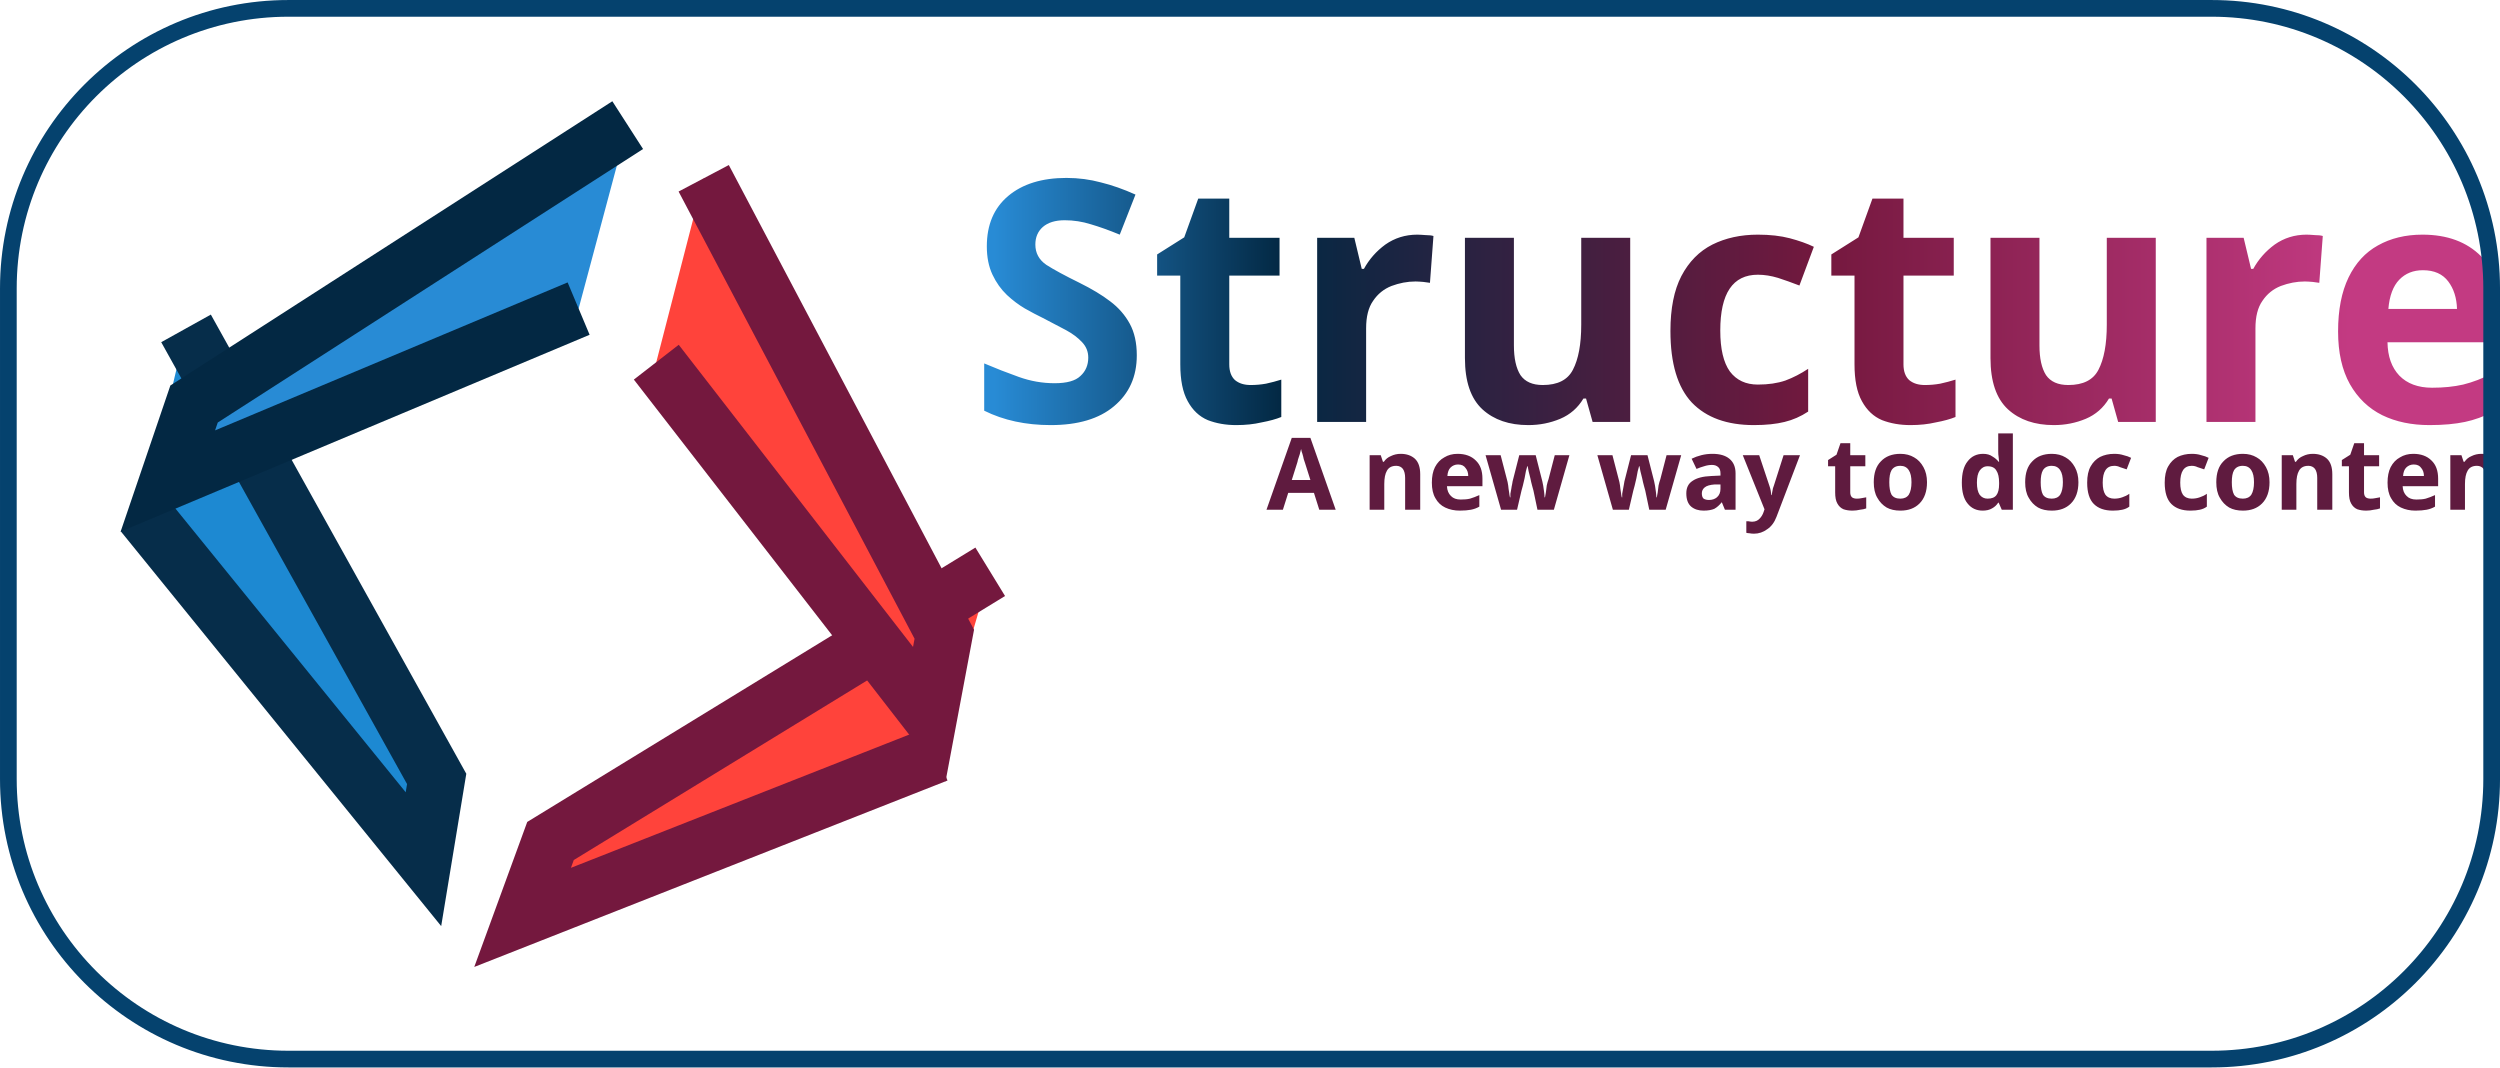
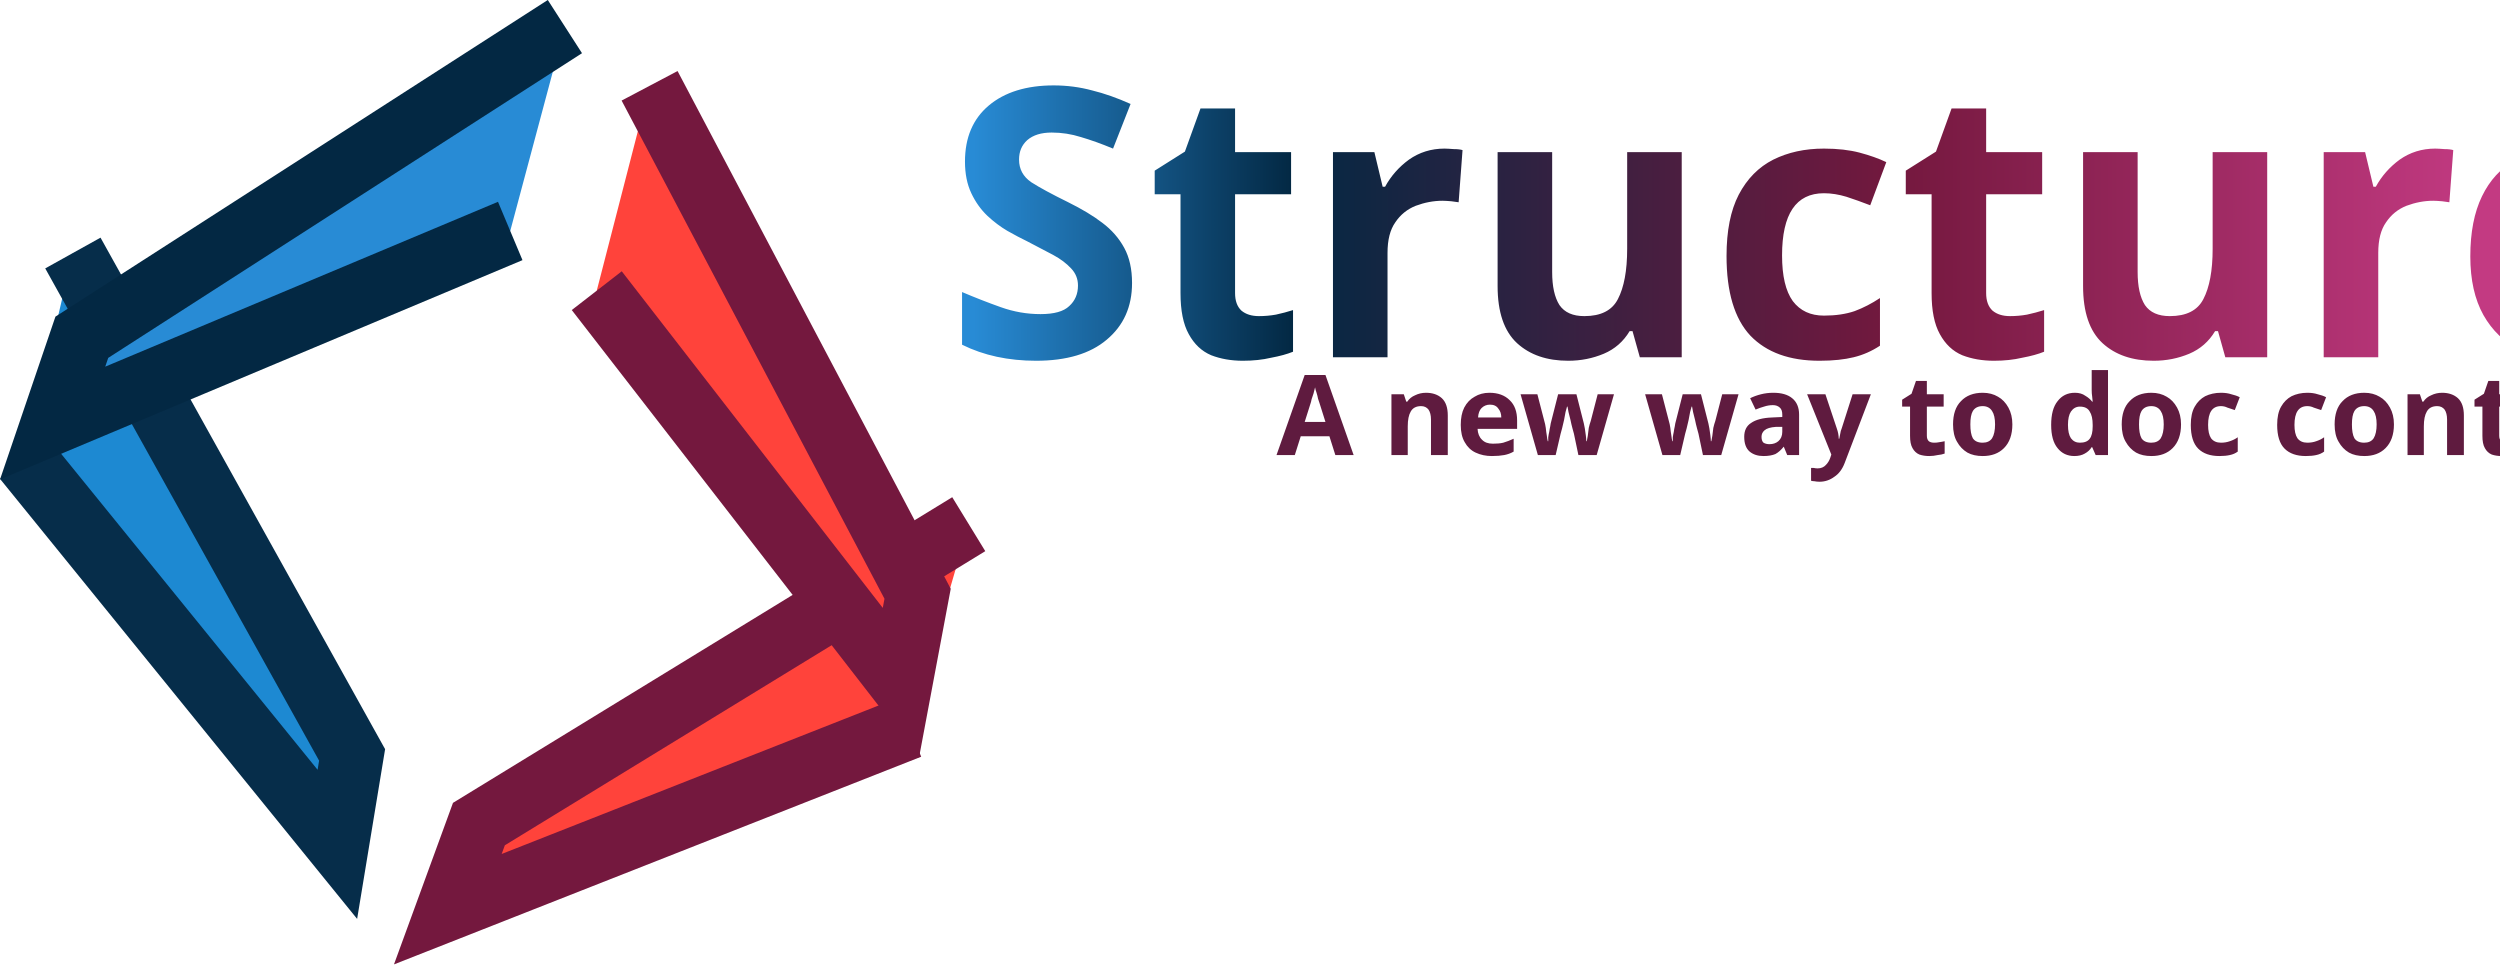
- <svg xmlns="http://www.w3.org/2000/svg" xmlns:xlink="http://www.w3.org/1999/xlink" width="88.042mm" height="37.591mm" viewBox="0 0 88.042 37.591" version="1.1" id="svg5" xml:space="preserve">
+ <svg xmlns="http://www.w3.org/2000/svg" xmlns:xlink="http://www.w3.org/1999/xlink" width="79.031mm" height="30.487mm" viewBox="0 0 79.031 30.487" version="1.1" id="svg5" xml:space="preserve">
  <defs id="defs2">
    <linearGradient id="linearGradient18719">
      <stop style="stop-color:#288bd5;stop-opacity:1;" offset="0.011" id="stop19206" />
      <stop style="stop-color:#032843;stop-opacity:1;" offset="0.22" id="stop18715" />
      <stop style="stop-color:#74183e;stop-opacity:1;" offset="0.614" id="stop18717" />
      <stop style="stop-color:#c33a82;stop-opacity:1;" offset="0.997" id="stop19208" />
    </linearGradient>
    <linearGradient xlink:href="#linearGradient18719" id="linearGradient18721" x1="128.543" y1="66.346" x2="158.164" y2="66.346" gradientUnits="userSpaceOnUse" gradientTransform="matrix(1.658196,0,0,1.658196,-80.58515,-44.72522)" />
  </defs>
-   <g id="layer1" transform="translate(-96.14476,-55.14238)">
+   <g id="layer1" transform="translate(-100.3922,-58.70844)">
    <path style="fill:#ff433b;fill-opacity:1;stroke:#74183e;stroke-width:2;stroke-dasharray:none;stroke-opacity:1" d="m 129.146,81.7 -14.597,5.75 0.983,-2.691 15.485,-9.48" id="path1926" />
    <path style="fill:#ff433b;fill-opacity:1;stroke:#74183e;stroke-width:2;stroke-dasharray:none;stroke-opacity:1" d="m 119.257,67.897 9.614,12.398 0.529,-2.816 -8.473,-16.058" id="path1926-6-2" />
    <path style="fill:#1d89d2;fill-opacity:1;stroke:#062d4a;stroke-width:2;stroke-dasharray:none;stroke-opacity:1" d="m 101.17,73.218 9.887,12.182 0.466,-2.827 -8.827,-15.866" id="path1926-1" />
    <path style="fill:#288bd5;fill-opacity:1;stroke:#032843;stroke-width:2;stroke-dasharray:none;stroke-opacity:1" d="m 116.522,66.01 -14.466,6.072 0.923,-2.712 15.271,-9.821" id="path1926-6-2-7" />
    <text xml:space="preserve" style="font-size:11.7px;fill:url(#linearGradient18721);fill-opacity:1;stroke:#74183e;stroke-width:5.97;stroke-dasharray:none;stroke-opacity:1" x="132.204" y="68.985" id="text18534" transform="scale(0.9854651,1.014749)">
      <tspan style="font-style:normal;font-variant:normal;font-weight:bold;font-stretch:normal;font-size:11.7px;font-family:Calibri;-inkscape-font-specification:'Calibri Bold';fill:url(#linearGradient18721);fill-opacity:1;stroke:none;stroke-width:5.97;stroke-dasharray:none" x="132.204" y="68.985" id="tspan18536">Structures</tspan>
    </text>
    <text xml:space="preserve" style="font-style:normal;font-variant:normal;font-weight:bold;font-stretch:normal;font-size:3.528px;font-family:Calibri;-inkscape-font-specification:'Calibri Bold';fill:#5f1b3f;fill-opacity:1;stroke:none;stroke-width:3.6;stroke-dasharray:none;stroke-opacity:1" x="140.745" y="73.091" id="text19695">
      <tspan id="tspan19693" style="font-size:3.528px;fill:#5f1b3f;fill-opacity:1;stroke-width:3.6" x="140.745" y="73.091">A new way to doc content.</tspan>
    </text>
-     <rect style="fill:none;fill-opacity:1;stroke:#05426e;stroke-width:0.588;stroke-dasharray:none;stroke-opacity:1" id="rect21327" width="87.454" height="37.003" x="96.439" y="55.437" ry="9.862" />
  </g>
</svg>
